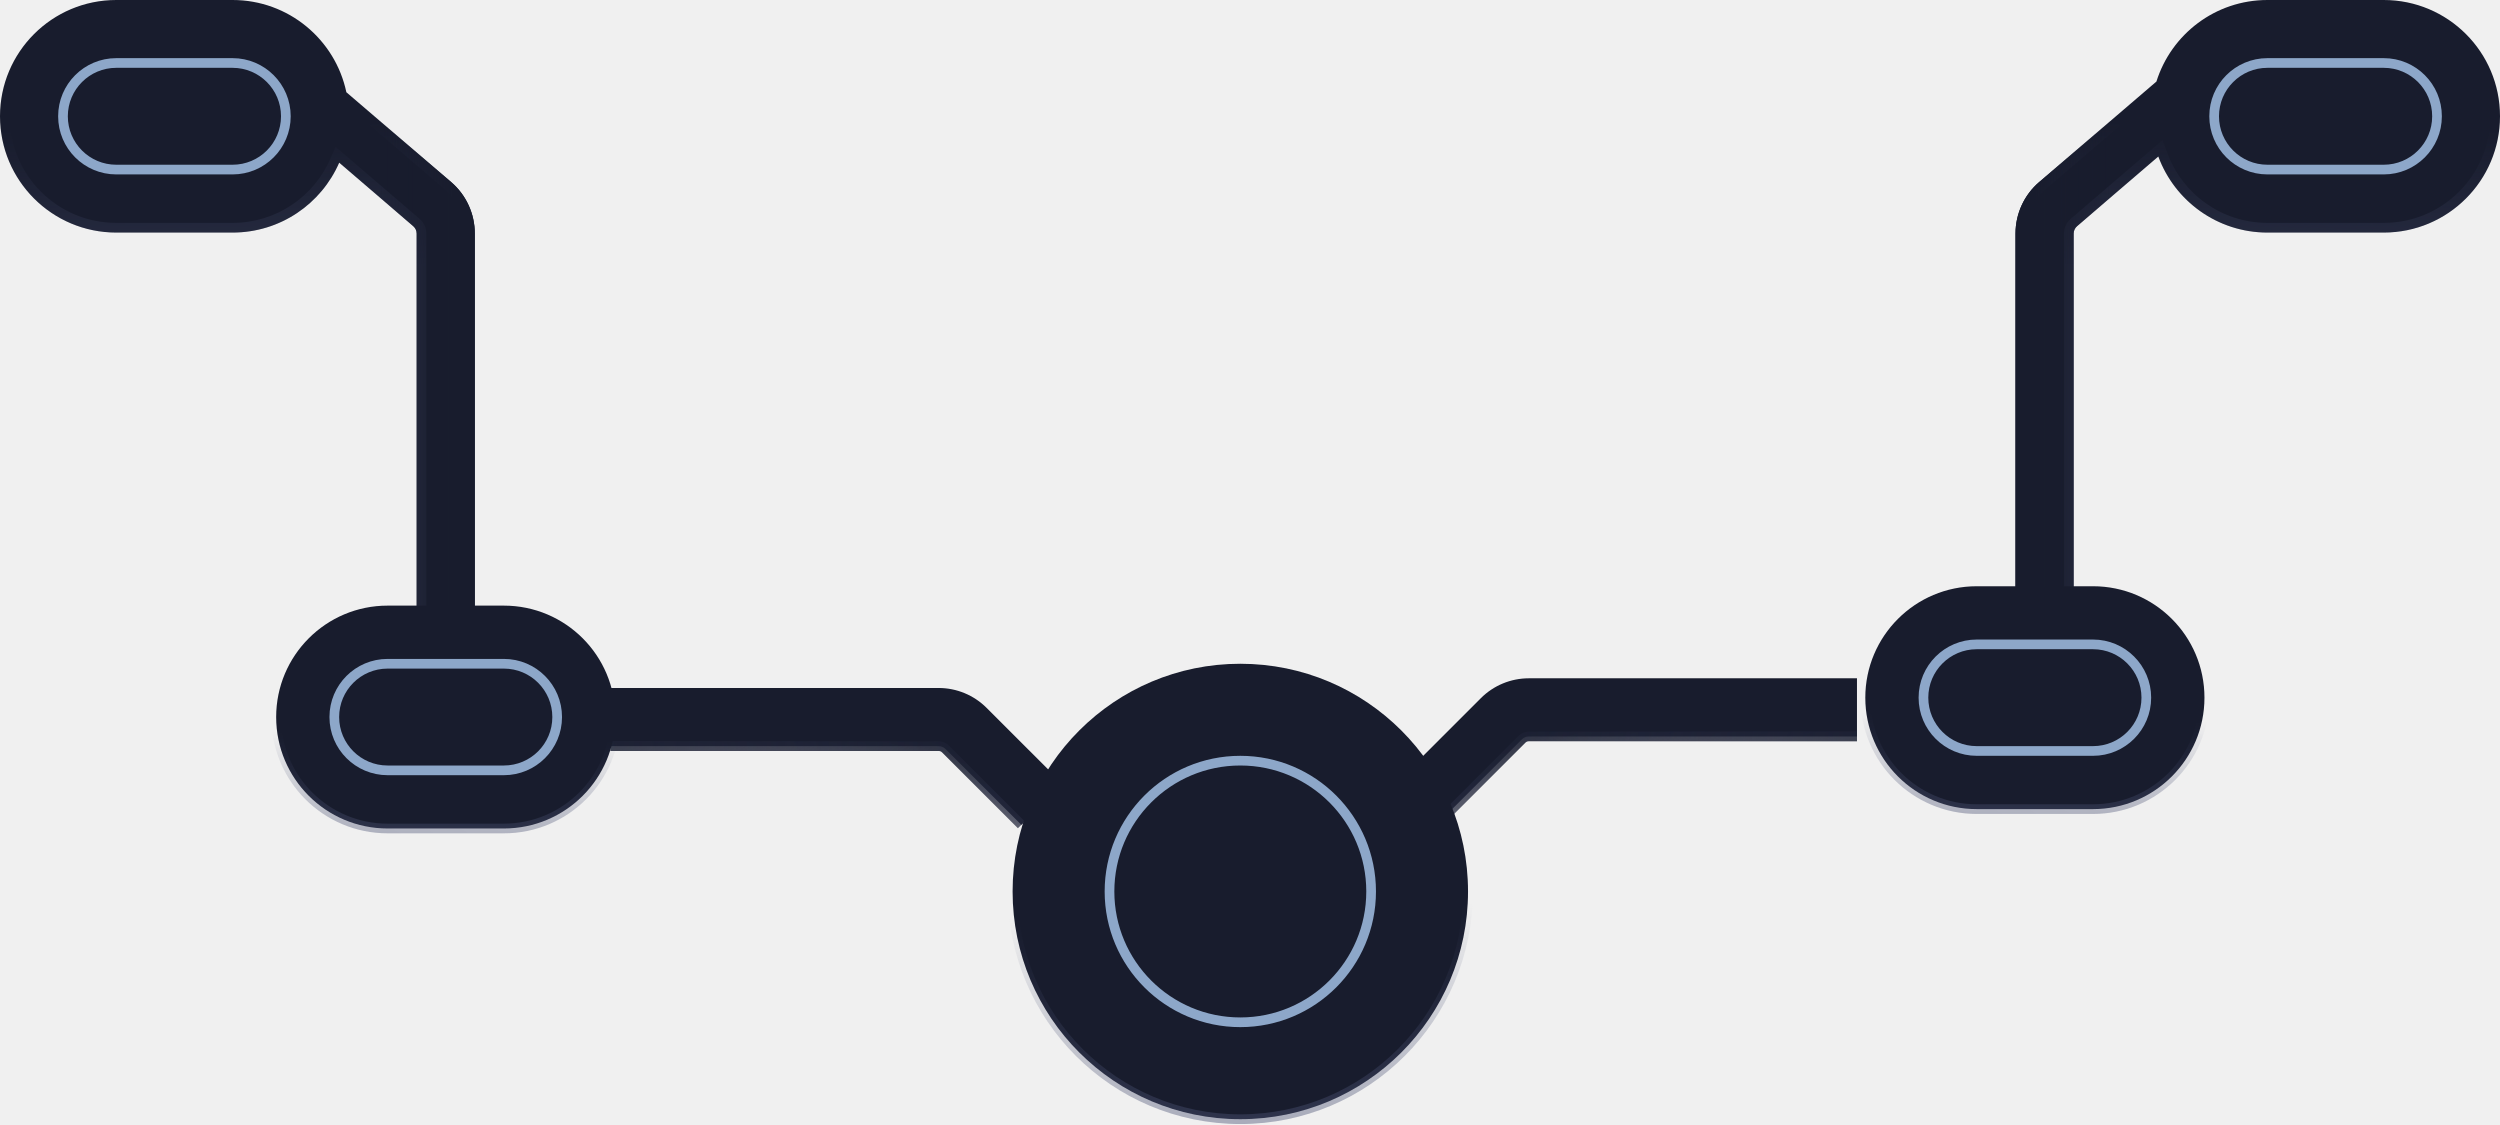
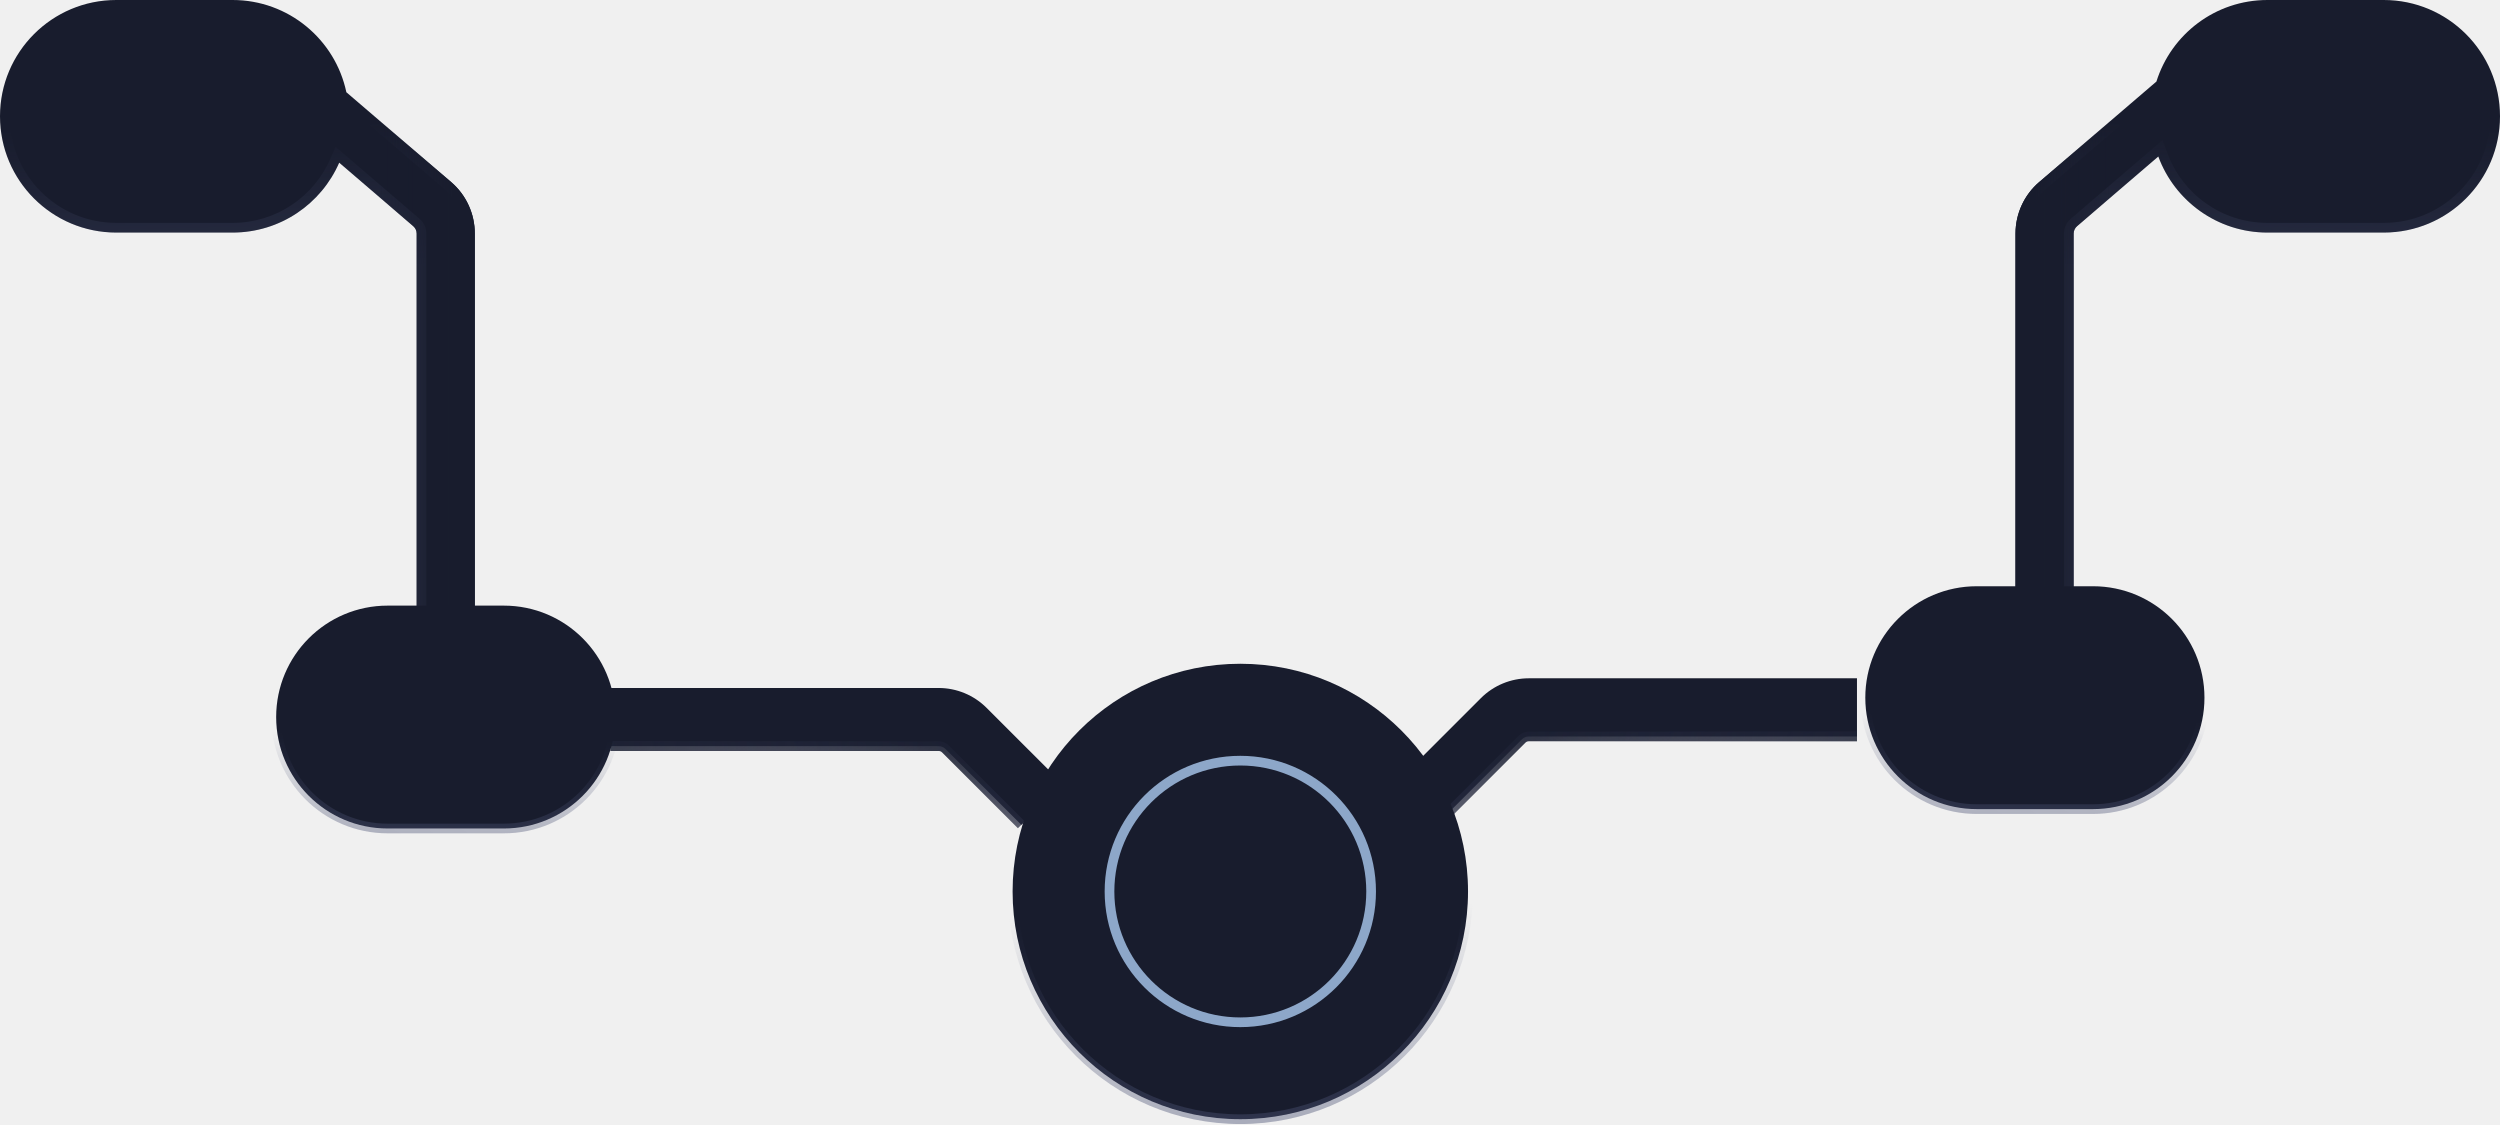
<svg xmlns="http://www.w3.org/2000/svg" width="129" height="58" viewBox="0 0 129 58" fill="none">
  <mask id="path-1-inside-1_2694_10075" fill="white">
    <path fill-rule="evenodd" clip-rule="evenodd" d="M111.272 4.207C112.035 1.769 114.311 0 117 0H123C126.314 0 129 2.686 129 6C129 9.314 126.314 12 123 12H117C114.416 12 112.213 10.367 111.369 8.076L107.175 11.671C107.064 11.766 107 11.904 107 12.05V32H104V12.05C104 11.029 104.446 10.058 105.222 9.393L111.272 4.207Z" />
  </mask>
  <path fill-rule="evenodd" clip-rule="evenodd" d="M111.272 4.207C112.035 1.769 114.311 0 117 0H123C126.314 0 129 2.686 129 6C129 9.314 126.314 12 123 12H117C114.416 12 112.213 10.367 111.369 8.076L107.175 11.671C107.064 11.766 107 11.904 107 12.05V32H104V12.05C104 11.029 104.446 10.058 105.222 9.393L111.272 4.207Z" fill="#181C2D" />
  <path d="M111.272 4.207L111.75 4.356L111.707 4.493L111.598 4.587L111.272 4.207ZM111.369 8.076L111.043 7.696L111.589 7.228L111.838 7.903L111.369 8.076ZM107.175 11.671L107.5 12.05L107.5 12.05L107.175 11.671ZM107 32H107.5V32.5H107V32ZM104 32V32.5H103.5V32H104ZM105.222 9.393L104.897 9.013L105.222 9.393ZM110.795 4.058C111.621 1.417 114.086 -0.5 117 -0.5V0.5C114.536 0.5 112.449 2.121 111.75 4.356L110.795 4.058ZM117 -0.5H123V0.5H117V-0.5ZM123 -0.5C126.59 -0.5 129.5 2.41 129.5 6H128.5C128.5 2.962 126.038 0.5 123 0.5V-0.5ZM129.5 6C129.5 9.59 126.59 12.5 123 12.5V11.5C126.038 11.5 128.5 9.038 128.5 6H129.5ZM123 12.5H117V11.5H123V12.5ZM117 12.5C114.2 12.5 111.814 10.73 110.9 8.249L111.838 7.903C112.612 10.003 114.632 11.5 117 11.5V12.5ZM111.694 8.455L107.5 12.05L106.849 11.291L111.043 7.696L111.694 8.455ZM107.5 12.05L107.5 12.05H106.5C106.5 11.758 106.628 11.481 106.849 11.291L107.5 12.05ZM107.5 12.05V32H106.5V12.05H107.5ZM107 32.5H104V31.5H107V32.5ZM103.5 32V12.05H104.5V32H103.5ZM103.5 12.05C103.5 10.883 104.01 9.773 104.897 9.013L105.548 9.773C104.883 10.342 104.5 11.175 104.5 12.05H103.5ZM104.897 9.013L110.947 3.827L111.598 4.587L105.548 9.773L104.897 9.013Z" fill="url(#paint0_linear_2694_10075)" mask="url(#path-1-inside-1_2694_10075)" />
-   <rect x="114.25" y="3.25" width="11.5" height="5.5" rx="2.75" stroke="#8DA7C9" stroke-width="0.5" />
  <path fill-rule="evenodd" clip-rule="evenodd" d="M107 12.05L107 32L104 32L104 12.05C104 11.029 104.446 10.058 105.222 9.393L111.524 3.992L113.476 6.269L107.175 11.671C107.064 11.766 107 11.904 107 12.05Z" fill="url(#paint1_linear_2694_10075)" />
  <path fill-rule="evenodd" clip-rule="evenodd" d="M48.432 38.5H31.5V35.5H48.432C49.361 35.5 50.251 35.869 50.907 36.525L54.822 40.439L52.7 42.561L48.786 38.646C48.692 38.553 48.565 38.5 48.432 38.5Z" fill="#181C2D" />
  <path d="M31.5 38.5H48.432C48.565 38.5 48.692 38.553 48.786 38.646L52.7 42.561" stroke="url(#paint2_linear_2694_10075)" stroke-width="0.5" />
  <path d="M31.5 38.5H48.432C48.565 38.5 48.692 38.553 48.786 38.646L52.7 42.561" stroke="url(#paint3_linear_2694_10075)" stroke-width="0.5" />
  <path fill-rule="evenodd" clip-rule="evenodd" d="M78.888 38H95.82V35H78.888C77.96 35 77.069 35.369 76.413 36.025L72.499 39.939L74.62 42.061L78.534 38.146C78.628 38.053 78.755 38 78.888 38Z" fill="#181C2D" />
  <path d="M95.82 38H78.888C78.755 38 78.628 38.053 78.534 38.146L74.62 42.061" stroke="url(#paint4_linear_2694_10075)" stroke-width="0.5" />
  <path d="M95.82 38H78.888C78.755 38 78.628 38.053 78.534 38.146L74.62 42.061" stroke="url(#paint5_linear_2694_10075)" stroke-width="0.5" />
  <circle cx="64" cy="46" r="11.75" fill="#181C2D" stroke="url(#paint6_linear_2694_10075)" stroke-width="0.5" />
  <mask id="path-12-inside-2_2694_10075" fill="white">
    <path fill-rule="evenodd" clip-rule="evenodd" d="M6 0C2.686 0 0 2.686 0 6C0 9.314 2.686 12 6 12H12C14.463 12 16.579 10.517 17.503 8.394L21.325 11.671C21.436 11.766 21.5 11.904 21.5 12.05V32H24.5V12.05C24.5 11.029 24.053 10.058 23.278 9.393L17.872 4.759C17.3 2.041 14.888 0 12 0H6Z" />
  </mask>
  <path fill-rule="evenodd" clip-rule="evenodd" d="M6 0C2.686 0 0 2.686 0 6C0 9.314 2.686 12 6 12H12C14.463 12 16.579 10.517 17.503 8.394L21.325 11.671C21.436 11.766 21.5 11.904 21.5 12.05V32H24.5V12.05C24.5 11.029 24.053 10.058 23.278 9.393L17.872 4.759C17.3 2.041 14.888 0 12 0H6Z" fill="#181C2D" />
  <path d="M17.503 8.394L17.829 8.015L17.315 7.575L17.045 8.195L17.503 8.394ZM21.325 11.671L21 12.05L21 12.05L21.325 11.671ZM21.5 32H21V32.5H21.5V32ZM24.5 32V32.5H25V32H24.5ZM23.278 9.393L23.603 9.013L23.278 9.393ZM17.872 4.759L17.382 4.862L17.417 5.028L17.546 5.139L17.872 4.759ZM0.5 6C0.5 2.962 2.962 0.5 6 0.5V-0.5C2.41 -0.5 -0.5 2.41 -0.5 6H0.5ZM6 11.5C2.962 11.5 0.5 9.038 0.5 6H-0.5C-0.5 9.59 2.41 12.5 6 12.5V11.5ZM12 11.5H6V12.5H12V11.5ZM17.045 8.195C16.197 10.141 14.257 11.5 12 11.5V12.5C14.668 12.5 16.96 10.892 17.962 8.594L17.045 8.195ZM17.178 8.774L21 12.05L21.651 11.291L17.829 8.015L17.178 8.774ZM21 12.05L21 12.05H22C22 11.758 21.872 11.481 21.651 11.291L21 12.05ZM21 12.05V32H22V12.05H21ZM21.5 32.5H24.5V31.5H21.5V32.5ZM25 32V12.05H24V32H25ZM25 12.05C25 10.883 24.49 9.773 23.603 9.013L22.952 9.773C23.617 10.342 24 11.175 24 12.05H25ZM23.603 9.013L18.197 4.379L17.546 5.139L22.952 9.773L23.603 9.013ZM12 0.5C14.647 0.5 16.858 2.37 17.382 4.862L18.361 4.656C17.741 1.711 15.13 -0.5 12 -0.5V0.5ZM6 0.5H12V-0.5H6V0.5Z" fill="url(#paint7_linear_2694_10075)" mask="url(#path-12-inside-2_2694_10075)" />
-   <rect x="3.25" y="3.25" width="11.5" height="5.5" rx="2.75" stroke="#8DA7C9" stroke-width="0.5" />
  <path fill-rule="evenodd" clip-rule="evenodd" d="M21.5 12.05L21.5 32L24.5 32L24.5 12.05C24.5 11.029 24.053 10.058 23.278 9.393L16.976 3.992L15.024 6.269L21.325 11.671C21.436 11.766 21.5 11.904 21.5 12.05Z" fill="url(#paint8_linear_2694_10075)" />
  <rect x="96.25" y="30.25" width="17.5" height="11.5" rx="5.75" fill="#181C2D" stroke="url(#paint9_linear_2694_10075)" stroke-width="0.5" />
  <rect x="14.25" y="31.25" width="17.5" height="11.5" rx="5.75" fill="#181C2D" stroke="url(#paint10_linear_2694_10075)" stroke-width="0.5" />
-   <rect x="17.25" y="34.25" width="11.5" height="5.5" rx="2.75" stroke="#8DA7C9" stroke-width="0.5" />
  <circle cx="64" cy="46" r="6.75" stroke="#8DA7C9" stroke-width="0.5" />
-   <rect x="99.25" y="33.25" width="11.5" height="5.5" rx="2.75" stroke="#8DA7C9" stroke-width="0.5" />
  <defs>
    <linearGradient id="paint0_linear_2694_10075" x1="119.434" y1="14" x2="119.597" y2="6.495" gradientUnits="userSpaceOnUse">
      <stop stop-color="#4C5375" stop-opacity="0.3" />
      <stop offset="1" stop-color="#4C5375" stop-opacity="0" />
    </linearGradient>
    <linearGradient id="paint1_linear_2694_10075" x1="105" y1="17.5" x2="109" y2="17.5" gradientUnits="userSpaceOnUse">
      <stop stop-color="#181C2D" />
      <stop offset="1" stop-color="#181C2D" stop-opacity="0" />
    </linearGradient>
    <linearGradient id="paint2_linear_2694_10075" x1="39" y1="52" x2="43.5" y2="35.5" gradientUnits="userSpaceOnUse">
      <stop stop-color="#4C5375" stop-opacity="0" />
      <stop offset="1" stop-color="#181C2D" />
    </linearGradient>
    <linearGradient id="paint3_linear_2694_10075" x1="20" y1="42" x2="49" y2="39" gradientUnits="userSpaceOnUse">
      <stop stop-color="#181C2D" />
      <stop offset="1" stop-color="#181C2D" stop-opacity="0" />
    </linearGradient>
    <linearGradient id="paint4_linear_2694_10075" x1="88.32" y1="51.5" x2="83.82" y2="35" gradientUnits="userSpaceOnUse">
      <stop stop-color="#4C5375" stop-opacity="0" />
      <stop offset="1" stop-color="#181C2D" />
    </linearGradient>
    <linearGradient id="paint5_linear_2694_10075" x1="107.32" y1="41.5" x2="78.32" y2="38.5" gradientUnits="userSpaceOnUse">
      <stop stop-color="#181C2D" />
      <stop offset="1" stop-color="#181C2D" stop-opacity="0" />
    </linearGradient>
    <linearGradient id="paint6_linear_2694_10075" x1="64.5" y1="62" x2="64" y2="47" gradientUnits="userSpaceOnUse">
      <stop stop-color="#4C5375" stop-opacity="0.3" />
      <stop offset="0" stop-color="#4C5375" stop-opacity="0.6" />
      <stop offset="1" stop-color="#4C5375" stop-opacity="0" />
    </linearGradient>
    <linearGradient id="paint7_linear_2694_10075" x1="9.375" y1="14" x2="9.208" y2="6.495" gradientUnits="userSpaceOnUse">
      <stop stop-color="#4C5375" stop-opacity="0.3" />
      <stop offset="1" stop-color="#4C5375" stop-opacity="0" />
    </linearGradient>
    <linearGradient id="paint8_linear_2694_10075" x1="23.5" y1="17.5" x2="19.5" y2="17.5" gradientUnits="userSpaceOnUse">
      <stop stop-color="#181C2D" />
      <stop offset="1" stop-color="#181C2D" stop-opacity="0" />
    </linearGradient>
    <linearGradient id="paint9_linear_2694_10075" x1="105" y1="44.5" x2="105.208" y2="37.006" gradientUnits="userSpaceOnUse">
      <stop stop-color="#4C5375" stop-opacity="0.6" />
      <stop offset="1" stop-color="#4C5375" stop-opacity="0" />
    </linearGradient>
    <linearGradient id="paint10_linear_2694_10075" x1="23" y1="45.5" x2="23.208" y2="38.006" gradientUnits="userSpaceOnUse">
      <stop stop-color="#4C5375" stop-opacity="0.6" />
      <stop offset="1" stop-color="#4C5375" stop-opacity="0" />
    </linearGradient>
  </defs>
</svg>
